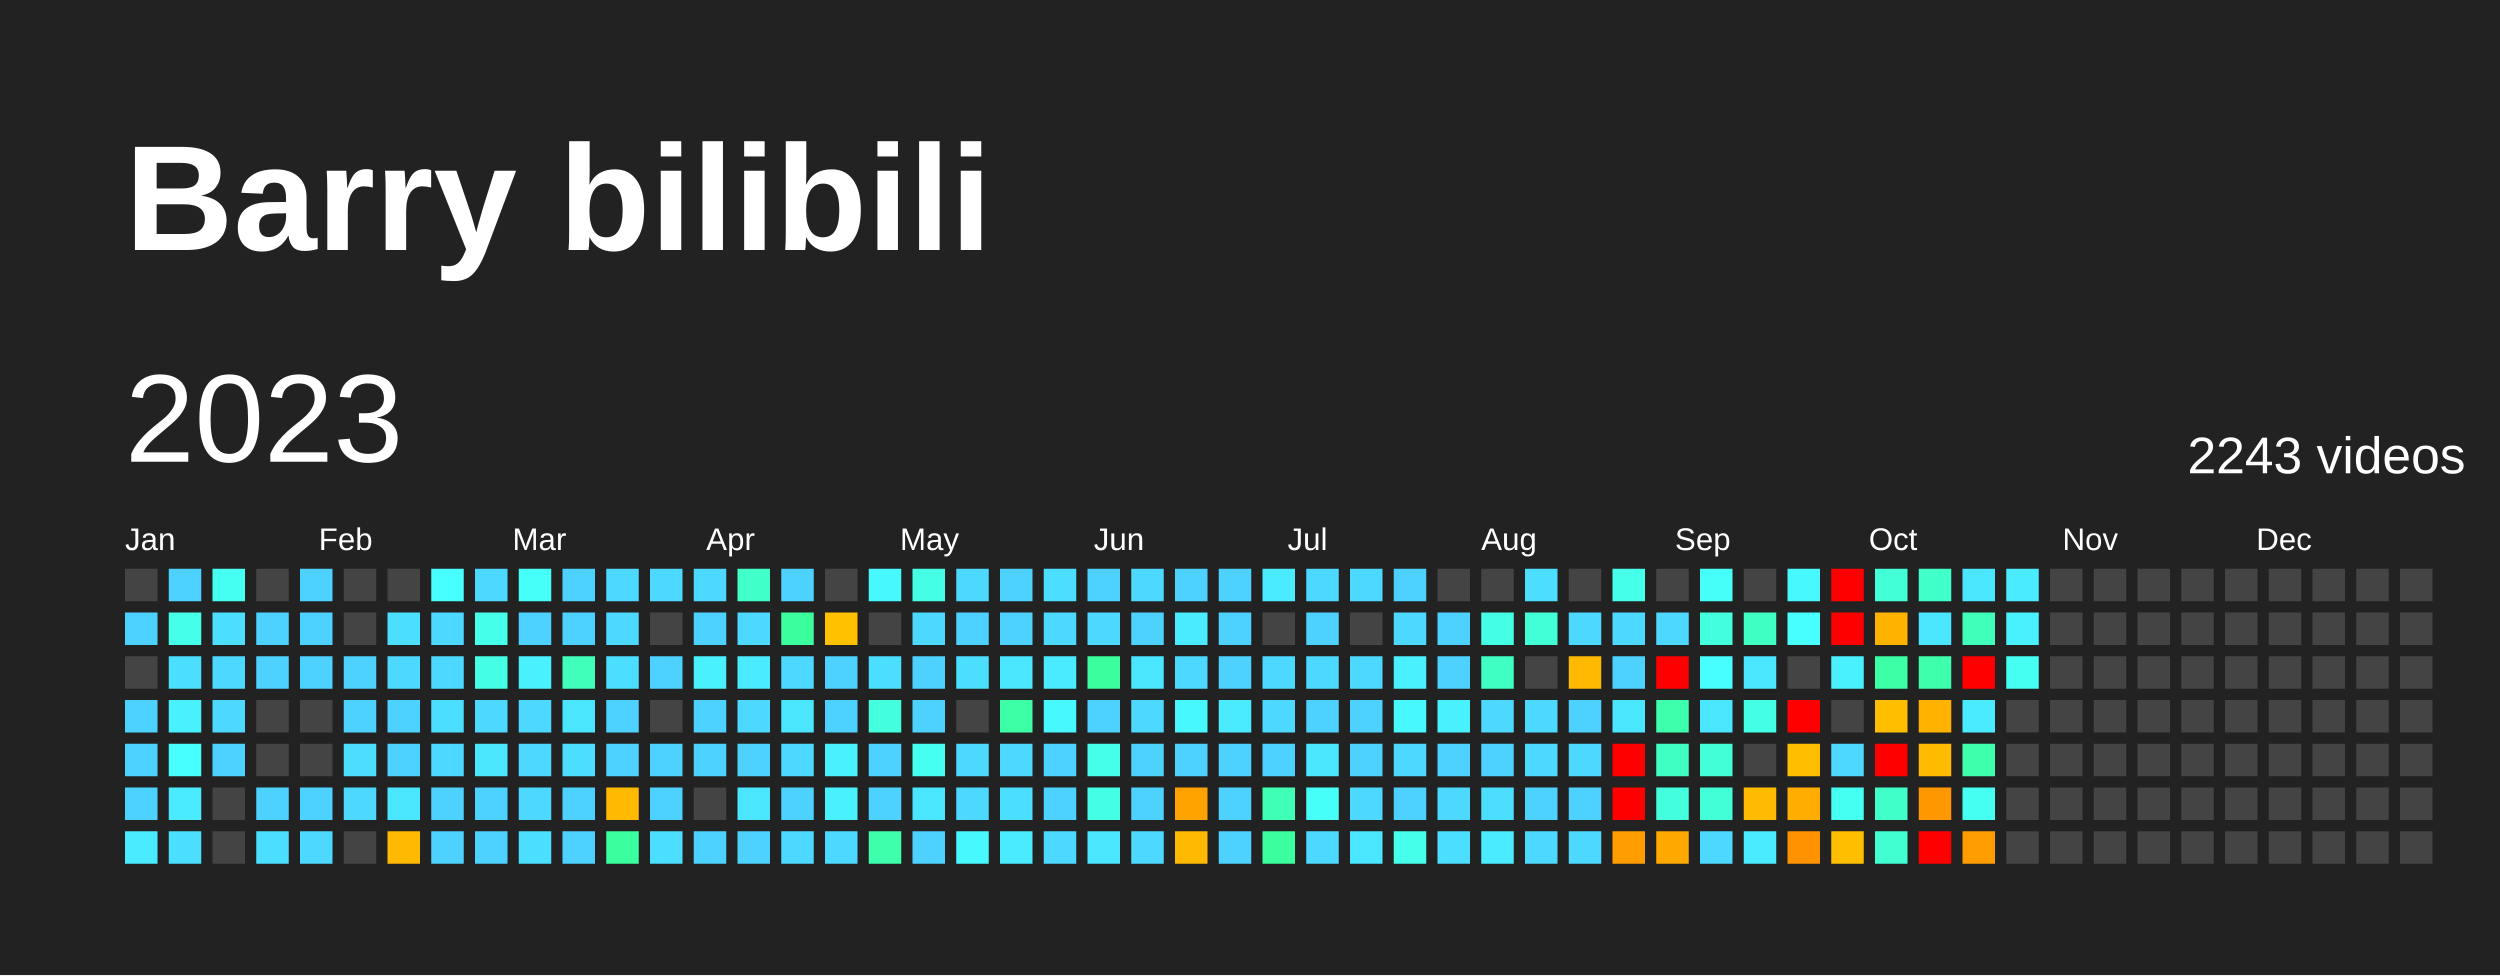
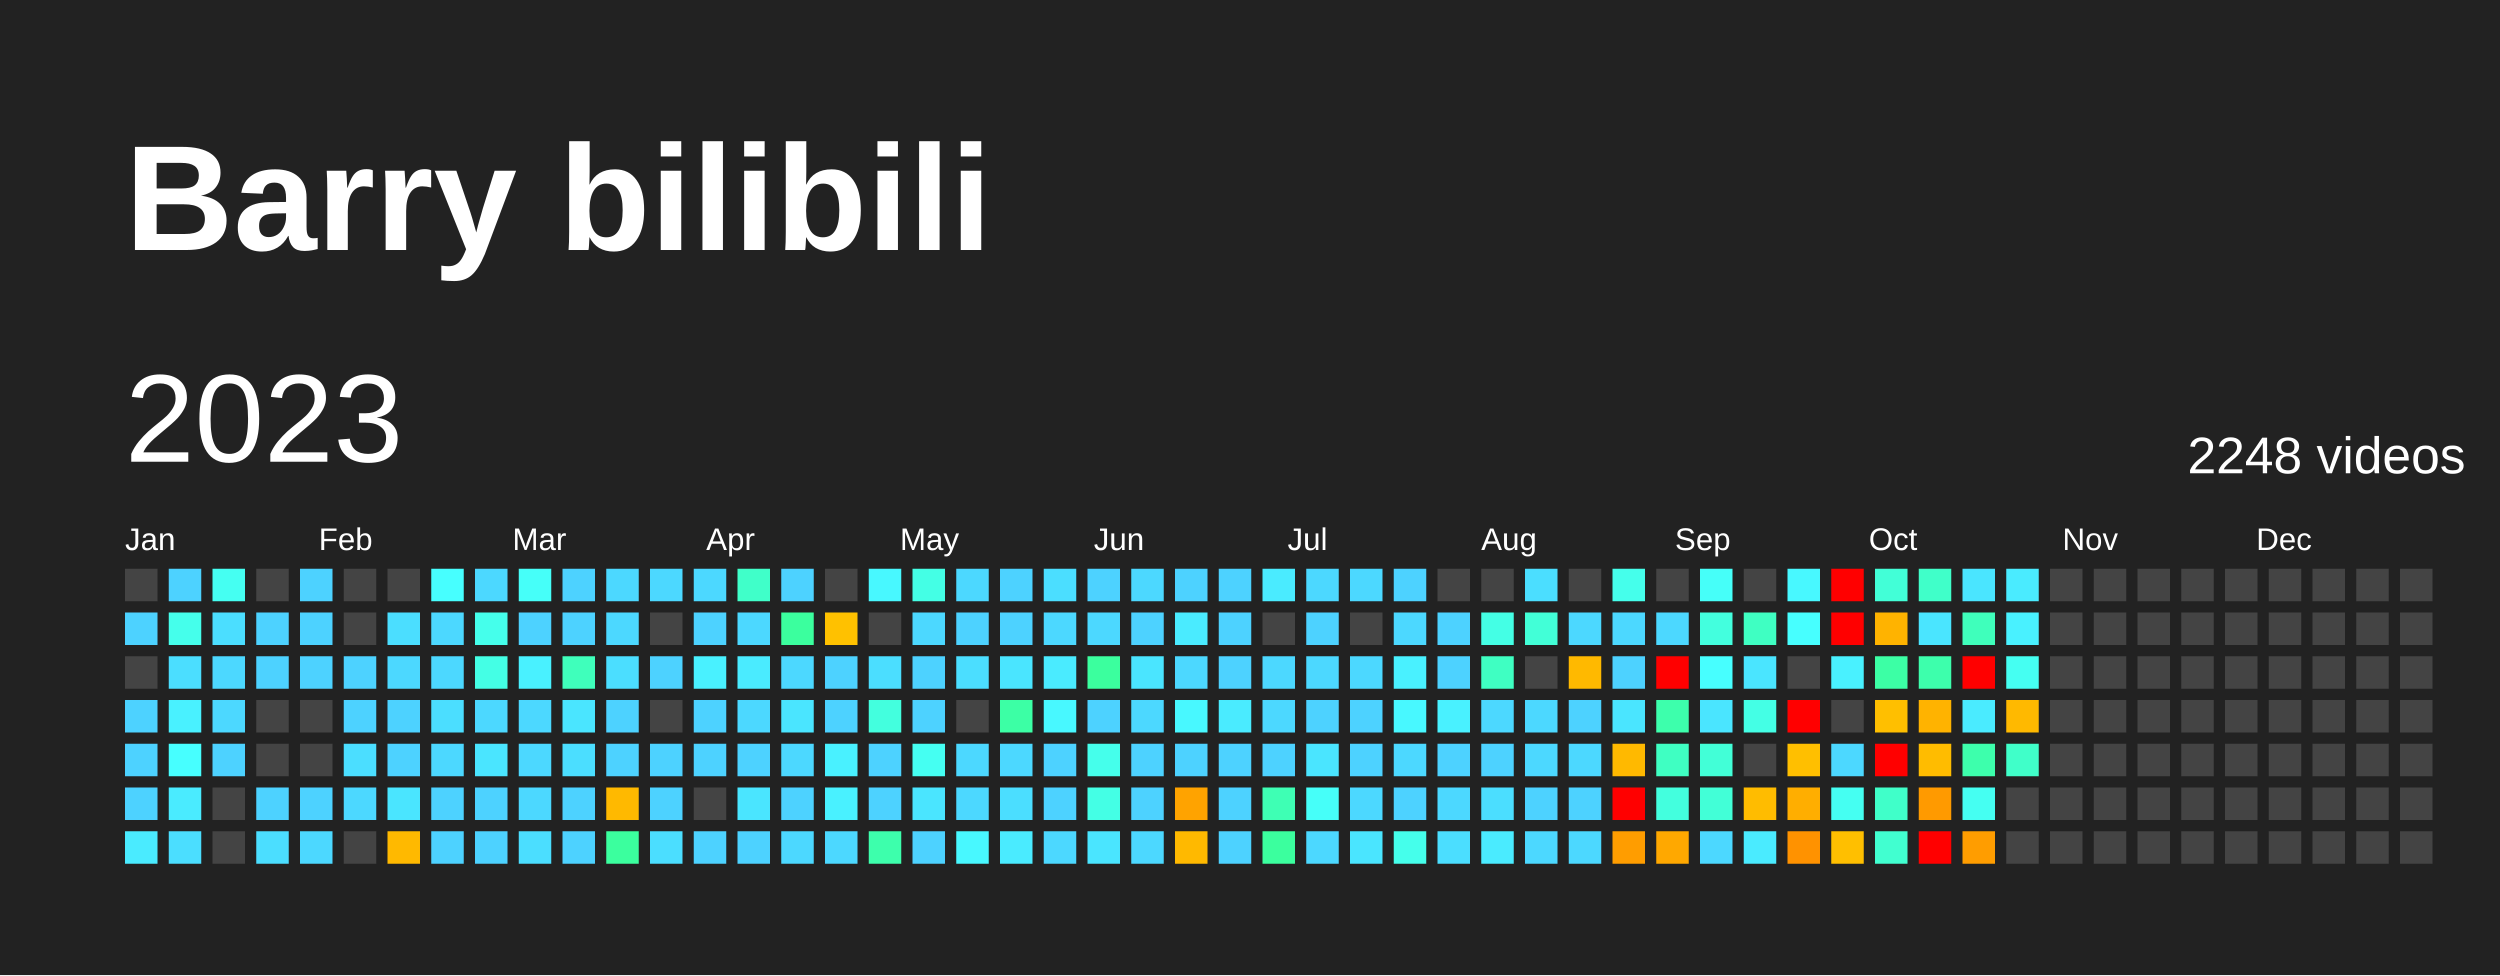
<svg xmlns="http://www.w3.org/2000/svg" baseProfile="full" height="78mm" version="1.1" viewBox="0,0,200,78" width="200mm">
  <defs />
  <rect fill="#222222" height="78" width="200" x="0" y="0" />
  <text fill="#FFFFFF" style="font-size:12px; font-family:Arial; font-weight:bold;" x="10" y="20">Barry bilibili</text>
  <text dominant-baseline="hanging" fill="#FFFFFF" style="font-size:10.0px; font-family:Arial;" x="10" y="30">2023</text>
-   <text dominant-baseline="hanging" fill="#FFFFFF" style="font-size:4.125px; font-family:Arial;" x="175" y="35">2243 videos</text>
+   <text dominant-baseline="hanging" fill="#FFFFFF" style="font-size:4.125px; font-family:Arial;" x="175" y="35">2248 videos</text>
  <text fill="#FFFFFF" style="font-size:2.5px; font-family:Arial" x="10.0" y="44">Jan</text>
  <text fill="#FFFFFF" style="font-size:2.5px; font-family:Arial" x="25.5" y="44">Feb</text>
  <text fill="#FFFFFF" style="font-size:2.5px; font-family:Arial" x="41.0" y="44">Mar</text>
  <text fill="#FFFFFF" style="font-size:2.5px; font-family:Arial" x="56.5" y="44">Apr</text>
  <text fill="#FFFFFF" style="font-size:2.5px; font-family:Arial" x="72.0" y="44">May</text>
  <text fill="#FFFFFF" style="font-size:2.5px; font-family:Arial" x="87.5" y="44">Jun</text>
  <text fill="#FFFFFF" style="font-size:2.5px; font-family:Arial" x="103.0" y="44">Jul</text>
  <text fill="#FFFFFF" style="font-size:2.5px; font-family:Arial" x="118.5" y="44">Aug</text>
  <text fill="#FFFFFF" style="font-size:2.5px; font-family:Arial" x="134.0" y="44">Sep</text>
  <text fill="#FFFFFF" style="font-size:2.5px; font-family:Arial" x="149.5" y="44">Oct</text>
  <text fill="#FFFFFF" style="font-size:2.5px; font-family:Arial" x="165.0" y="44">Nov</text>
  <text fill="#FFFFFF" style="font-size:2.5px; font-family:Arial" x="180.5" y="44">Dec</text>
  <rect fill="#444444" height="2.6" width="2.6" x="10.0" y="45.5" />
  <rect fill="#4dd2ff" height="2.6" width="2.6" x="10.0" y="49.0" />
  <rect fill="#444444" height="2.6" width="2.6" x="10.0" y="52.5" />
  <rect fill="#4dd2ff" height="2.6" width="2.6" x="10.0" y="56.0" />
  <rect fill="#4dd2ff" height="2.6" width="2.6" x="10.0" y="59.5" />
  <rect fill="#4dd2ff" height="2.6" width="2.6" x="10.0" y="63.0" />
  <rect fill="#4aebff" height="2.6" width="2.6" x="10.0" y="66.5" />
  <rect fill="#4dd2ff" height="2.6" width="2.6" x="13.5" y="45.5" />
  <rect fill="#45ffeb" height="2.6" width="2.6" x="13.5" y="49.0" />
  <rect fill="#4bdeff" height="2.6" width="2.6" x="13.5" y="52.5" />
  <rect fill="#49f1ff" height="2.6" width="2.6" x="13.5" y="56.0" />
  <rect fill="#47ffff" height="2.6" width="2.6" x="13.5" y="59.5" />
  <rect fill="#4aebff" height="2.6" width="2.6" x="13.5" y="63.0" />
  <rect fill="#4bdeff" height="2.6" width="2.6" x="13.5" y="66.5" />
  <rect fill="#45fff2" height="2.6" width="2.6" x="17.0" y="45.5" />
  <rect fill="#4bdeff" height="2.6" width="2.6" x="17.0" y="49.0" />
  <rect fill="#4cd8ff" height="2.6" width="2.6" x="17.0" y="52.5" />
  <rect fill="#4cd8ff" height="2.6" width="2.6" x="17.0" y="56.0" />
  <rect fill="#4dd2ff" height="2.6" width="2.6" x="17.0" y="59.5" />
  <rect fill="#444444" height="2.6" width="2.6" x="17.0" y="63.0" />
  <rect fill="#444444" height="2.6" width="2.6" x="17.0" y="66.5" />
  <rect fill="#444444" height="2.6" width="2.6" x="20.5" y="45.5" />
  <rect fill="#4dd2ff" height="2.6" width="2.6" x="20.5" y="49.0" />
  <rect fill="#4dd2ff" height="2.6" width="2.6" x="20.5" y="52.5" />
  <rect fill="#444444" height="2.6" width="2.6" x="20.5" y="56.0" />
  <rect fill="#444444" height="2.6" width="2.6" x="20.5" y="59.5" />
  <rect fill="#4dd2ff" height="2.6" width="2.6" x="20.5" y="63.0" />
  <rect fill="#4bdeff" height="2.6" width="2.6" x="20.5" y="66.5" />
  <rect fill="#4dd2ff" height="2.6" width="2.6" x="24.0" y="45.5" />
  <rect fill="#4dd2ff" height="2.6" width="2.6" x="24.0" y="49.0" />
  <rect fill="#4dd2ff" height="2.6" width="2.6" x="24.0" y="52.5" />
  <rect fill="#444444" height="2.6" width="2.6" x="24.0" y="56.0" />
  <rect fill="#444444" height="2.6" width="2.6" x="24.0" y="59.5" />
  <rect fill="#4dd2ff" height="2.6" width="2.6" x="24.0" y="63.0" />
  <rect fill="#4cd8ff" height="2.6" width="2.6" x="24.0" y="66.5" />
  <rect fill="#444444" height="2.6" width="2.6" x="27.5" y="45.5" />
  <rect fill="#444444" height="2.6" width="2.6" x="27.5" y="49.0" />
  <rect fill="#4dd2ff" height="2.6" width="2.6" x="27.5" y="52.5" />
  <rect fill="#4dd2ff" height="2.6" width="2.6" x="27.5" y="56.0" />
  <rect fill="#4bdeff" height="2.6" width="2.6" x="27.5" y="59.5" />
  <rect fill="#4cd8ff" height="2.6" width="2.6" x="27.5" y="63.0" />
  <rect fill="#444444" height="2.6" width="2.6" x="27.5" y="66.5" />
  <rect fill="#444444" height="2.6" width="2.6" x="31.0" y="45.5" />
  <rect fill="#4bdeff" height="2.6" width="2.6" x="31.0" y="49.0" />
  <rect fill="#4cd8ff" height="2.6" width="2.6" x="31.0" y="52.5" />
  <rect fill="#4dd2ff" height="2.6" width="2.6" x="31.0" y="56.0" />
  <rect fill="#4dd2ff" height="2.6" width="2.6" x="31.0" y="59.5" />
  <rect fill="#4ae5ff" height="2.6" width="2.6" x="31.0" y="63.0" />
  <rect fill="#ffb900" height="2.6" width="2.6" x="31.0" y="66.5" />
  <rect fill="#47ffff" height="2.6" width="2.6" x="34.5" y="45.5" />
  <rect fill="#4cd8ff" height="2.6" width="2.6" x="34.5" y="49.0" />
  <rect fill="#4cd8ff" height="2.6" width="2.6" x="34.5" y="52.5" />
  <rect fill="#4bdeff" height="2.6" width="2.6" x="34.5" y="56.0" />
  <rect fill="#4cd8ff" height="2.6" width="2.6" x="34.5" y="59.5" />
  <rect fill="#4dd2ff" height="2.6" width="2.6" x="34.5" y="63.0" />
  <rect fill="#4dd2ff" height="2.6" width="2.6" x="34.5" y="66.5" />
  <rect fill="#4cd8ff" height="2.6" width="2.6" x="38.0" y="45.5" />
  <rect fill="#45ffeb" height="2.6" width="2.6" x="38.0" y="49.0" />
  <rect fill="#44ffe5" height="2.6" width="2.6" x="38.0" y="52.5" />
  <rect fill="#4cd8ff" height="2.6" width="2.6" x="38.0" y="56.0" />
  <rect fill="#4ae5ff" height="2.6" width="2.6" x="38.0" y="59.5" />
  <rect fill="#4dd2ff" height="2.6" width="2.6" x="38.0" y="63.0" />
  <rect fill="#4dd2ff" height="2.6" width="2.6" x="38.0" y="66.5" />
  <rect fill="#46fff9" height="2.6" width="2.6" x="41.5" y="45.5" />
  <rect fill="#4dd2ff" height="2.6" width="2.6" x="41.5" y="49.0" />
  <rect fill="#49f1ff" height="2.6" width="2.6" x="41.5" y="52.5" />
  <rect fill="#4cd8ff" height="2.6" width="2.6" x="41.5" y="56.0" />
  <rect fill="#4cd8ff" height="2.6" width="2.6" x="41.5" y="59.5" />
  <rect fill="#4cd8ff" height="2.6" width="2.6" x="41.5" y="63.0" />
  <rect fill="#4bdeff" height="2.6" width="2.6" x="41.5" y="66.5" />
  <rect fill="#4dd2ff" height="2.6" width="2.6" x="45.0" y="45.5" />
  <rect fill="#4dd2ff" height="2.6" width="2.6" x="45.0" y="49.0" />
  <rect fill="#3fffbb" height="2.6" width="2.6" x="45.0" y="52.5" />
  <rect fill="#4ae5ff" height="2.6" width="2.6" x="45.0" y="56.0" />
  <rect fill="#4bdeff" height="2.6" width="2.6" x="45.0" y="59.5" />
  <rect fill="#4dd2ff" height="2.6" width="2.6" x="45.0" y="63.0" />
  <rect fill="#4dd2ff" height="2.6" width="2.6" x="45.0" y="66.5" />
  <rect fill="#4cd8ff" height="2.6" width="2.6" x="48.5" y="45.5" />
  <rect fill="#4cd8ff" height="2.6" width="2.6" x="48.5" y="49.0" />
  <rect fill="#4bdeff" height="2.6" width="2.6" x="48.5" y="52.5" />
  <rect fill="#4dd2ff" height="2.6" width="2.6" x="48.5" y="56.0" />
  <rect fill="#4dd2ff" height="2.6" width="2.6" x="48.5" y="59.5" />
  <rect fill="#ffb900" height="2.6" width="2.6" x="48.5" y="63.0" />
  <rect fill="#3bff9e" height="2.6" width="2.6" x="48.5" y="66.5" />
  <rect fill="#4cd8ff" height="2.6" width="2.6" x="52.0" y="45.5" />
  <rect fill="#444444" height="2.6" width="2.6" x="52.0" y="49.0" />
  <rect fill="#4dd2ff" height="2.6" width="2.6" x="52.0" y="52.5" />
  <rect fill="#444444" height="2.6" width="2.6" x="52.0" y="56.0" />
  <rect fill="#4dd2ff" height="2.6" width="2.6" x="52.0" y="59.5" />
  <rect fill="#4dd2ff" height="2.6" width="2.6" x="52.0" y="63.0" />
  <rect fill="#4bdeff" height="2.6" width="2.6" x="52.0" y="66.5" />
  <rect fill="#4cd8ff" height="2.6" width="2.6" x="55.5" y="45.5" />
  <rect fill="#4dd2ff" height="2.6" width="2.6" x="55.5" y="49.0" />
  <rect fill="#49f1ff" height="2.6" width="2.6" x="55.5" y="52.5" />
  <rect fill="#4dd2ff" height="2.6" width="2.6" x="55.5" y="56.0" />
  <rect fill="#4dd2ff" height="2.6" width="2.6" x="55.5" y="59.5" />
  <rect fill="#444444" height="2.6" width="2.6" x="55.5" y="63.0" />
  <rect fill="#4dd2ff" height="2.6" width="2.6" x="55.5" y="66.5" />
  <rect fill="#40ffc9" height="2.6" width="2.6" x="59.0" y="45.5" />
  <rect fill="#4cd8ff" height="2.6" width="2.6" x="59.0" y="49.0" />
  <rect fill="#4aebff" height="2.6" width="2.6" x="59.0" y="52.5" />
  <rect fill="#4cd8ff" height="2.6" width="2.6" x="59.0" y="56.0" />
  <rect fill="#4dd2ff" height="2.6" width="2.6" x="59.0" y="59.5" />
  <rect fill="#4ae5ff" height="2.6" width="2.6" x="59.0" y="63.0" />
  <rect fill="#4dd2ff" height="2.6" width="2.6" x="59.0" y="66.5" />
  <rect fill="#4dd2ff" height="2.6" width="2.6" x="62.5" y="45.5" />
  <rect fill="#3bff9e" height="2.6" width="2.6" x="62.5" y="49.0" />
  <rect fill="#4cd8ff" height="2.6" width="2.6" x="62.5" y="52.5" />
  <rect fill="#4ae5ff" height="2.6" width="2.6" x="62.5" y="56.0" />
  <rect fill="#4cd8ff" height="2.6" width="2.6" x="62.5" y="59.5" />
  <rect fill="#4dd2ff" height="2.6" width="2.6" x="62.5" y="63.0" />
  <rect fill="#4cd8ff" height="2.6" width="2.6" x="62.5" y="66.5" />
  <rect fill="#444444" height="2.6" width="2.6" x="66.0" y="45.5" />
  <rect fill="#ffc100" height="2.6" width="2.6" x="66.0" y="49.0" />
  <rect fill="#4dd2ff" height="2.6" width="2.6" x="66.0" y="52.5" />
  <rect fill="#4dd2ff" height="2.6" width="2.6" x="66.0" y="56.0" />
  <rect fill="#49f1ff" height="2.6" width="2.6" x="66.0" y="59.5" />
  <rect fill="#49f1ff" height="2.6" width="2.6" x="66.0" y="63.0" />
  <rect fill="#4cd8ff" height="2.6" width="2.6" x="66.0" y="66.5" />
  <rect fill="#48f8ff" height="2.6" width="2.6" x="69.5" y="45.5" />
  <rect fill="#444444" height="2.6" width="2.6" x="69.5" y="49.0" />
  <rect fill="#4bdeff" height="2.6" width="2.6" x="69.5" y="52.5" />
  <rect fill="#43ffde" height="2.6" width="2.6" x="69.5" y="56.0" />
  <rect fill="#4dd2ff" height="2.6" width="2.6" x="69.5" y="59.5" />
  <rect fill="#4dd2ff" height="2.6" width="2.6" x="69.5" y="63.0" />
  <rect fill="#3dffac" height="2.6" width="2.6" x="69.5" y="66.5" />
  <rect fill="#44ffe5" height="2.6" width="2.6" x="73.0" y="45.5" />
  <rect fill="#4cd8ff" height="2.6" width="2.6" x="73.0" y="49.0" />
  <rect fill="#4dd2ff" height="2.6" width="2.6" x="73.0" y="52.5" />
  <rect fill="#4dd2ff" height="2.6" width="2.6" x="73.0" y="56.0" />
  <rect fill="#45fff2" height="2.6" width="2.6" x="73.0" y="59.5" />
  <rect fill="#4ae5ff" height="2.6" width="2.6" x="73.0" y="63.0" />
  <rect fill="#4dd2ff" height="2.6" width="2.6" x="73.0" y="66.5" />
  <rect fill="#4cd8ff" height="2.6" width="2.6" x="76.5" y="45.5" />
  <rect fill="#4dd2ff" height="2.6" width="2.6" x="76.5" y="49.0" />
  <rect fill="#4bdeff" height="2.6" width="2.6" x="76.5" y="52.5" />
  <rect fill="#444444" height="2.6" width="2.6" x="76.5" y="56.0" />
  <rect fill="#4cd8ff" height="2.6" width="2.6" x="76.5" y="59.5" />
  <rect fill="#4cd8ff" height="2.6" width="2.6" x="76.5" y="63.0" />
  <rect fill="#48f8ff" height="2.6" width="2.6" x="76.5" y="66.5" />
  <rect fill="#4dd2ff" height="2.6" width="2.6" x="80.0" y="45.5" />
  <rect fill="#4dd2ff" height="2.6" width="2.6" x="80.0" y="49.0" />
  <rect fill="#4ae5ff" height="2.6" width="2.6" x="80.0" y="52.5" />
  <rect fill="#3cffa5" height="2.6" width="2.6" x="80.0" y="56.0" />
  <rect fill="#4cd8ff" height="2.6" width="2.6" x="80.0" y="59.5" />
  <rect fill="#4bdeff" height="2.6" width="2.6" x="80.0" y="63.0" />
  <rect fill="#4aebff" height="2.6" width="2.6" x="80.0" y="66.5" />
  <rect fill="#4bdeff" height="2.6" width="2.6" x="83.5" y="45.5" />
  <rect fill="#4cd8ff" height="2.6" width="2.6" x="83.5" y="49.0" />
  <rect fill="#4aebff" height="2.6" width="2.6" x="83.5" y="52.5" />
  <rect fill="#48f8ff" height="2.6" width="2.6" x="83.5" y="56.0" />
  <rect fill="#4dd2ff" height="2.6" width="2.6" x="83.5" y="59.5" />
  <rect fill="#4dd2ff" height="2.6" width="2.6" x="83.5" y="63.0" />
  <rect fill="#4cd8ff" height="2.6" width="2.6" x="83.5" y="66.5" />
  <rect fill="#4dd2ff" height="2.6" width="2.6" x="87.0" y="45.5" />
  <rect fill="#4cd8ff" height="2.6" width="2.6" x="87.0" y="49.0" />
  <rect fill="#3bff9e" height="2.6" width="2.6" x="87.0" y="52.5" />
  <rect fill="#4dd2ff" height="2.6" width="2.6" x="87.0" y="56.0" />
  <rect fill="#45ffeb" height="2.6" width="2.6" x="87.0" y="59.5" />
  <rect fill="#44ffe5" height="2.6" width="2.6" x="87.0" y="63.0" />
  <rect fill="#4ae5ff" height="2.6" width="2.6" x="87.0" y="66.5" />
  <rect fill="#4cd8ff" height="2.6" width="2.6" x="90.5" y="45.5" />
  <rect fill="#4dd2ff" height="2.6" width="2.6" x="90.5" y="49.0" />
  <rect fill="#4ae5ff" height="2.6" width="2.6" x="90.5" y="52.5" />
  <rect fill="#4cd8ff" height="2.6" width="2.6" x="90.5" y="56.0" />
  <rect fill="#4dd2ff" height="2.6" width="2.6" x="90.5" y="59.5" />
  <rect fill="#4dd2ff" height="2.6" width="2.6" x="90.5" y="63.0" />
  <rect fill="#4cd8ff" height="2.6" width="2.6" x="90.5" y="66.5" />
  <rect fill="#4dd2ff" height="2.6" width="2.6" x="94.0" y="45.5" />
  <rect fill="#4aebff" height="2.6" width="2.6" x="94.0" y="49.0" />
  <rect fill="#4cd8ff" height="2.6" width="2.6" x="94.0" y="52.5" />
  <rect fill="#48f8ff" height="2.6" width="2.6" x="94.0" y="56.0" />
  <rect fill="#4dd2ff" height="2.6" width="2.6" x="94.0" y="59.5" />
  <rect fill="#ffa300" height="2.6" width="2.6" x="94.0" y="63.0" />
  <rect fill="#ffb900" height="2.6" width="2.6" x="94.0" y="66.5" />
  <rect fill="#4dd2ff" height="2.6" width="2.6" x="97.5" y="45.5" />
  <rect fill="#4dd2ff" height="2.6" width="2.6" x="97.5" y="49.0" />
  <rect fill="#4dd2ff" height="2.6" width="2.6" x="97.5" y="52.5" />
  <rect fill="#4aebff" height="2.6" width="2.6" x="97.5" y="56.0" />
  <rect fill="#4dd2ff" height="2.6" width="2.6" x="97.5" y="59.5" />
  <rect fill="#4dd2ff" height="2.6" width="2.6" x="97.5" y="63.0" />
  <rect fill="#4dd2ff" height="2.6" width="2.6" x="97.5" y="66.5" />
  <rect fill="#4aebff" height="2.6" width="2.6" x="101.0" y="45.5" />
  <rect fill="#444444" height="2.6" width="2.6" x="101.0" y="49.0" />
  <rect fill="#4cd8ff" height="2.6" width="2.6" x="101.0" y="52.5" />
  <rect fill="#4cd8ff" height="2.6" width="2.6" x="101.0" y="56.0" />
  <rect fill="#4dd2ff" height="2.6" width="2.6" x="101.0" y="59.5" />
  <rect fill="#3effb4" height="2.6" width="2.6" x="101.0" y="63.0" />
  <rect fill="#3bff9e" height="2.6" width="2.6" x="101.0" y="66.5" />
  <rect fill="#4cd8ff" height="2.6" width="2.6" x="104.5" y="45.5" />
  <rect fill="#4dd2ff" height="2.6" width="2.6" x="104.5" y="49.0" />
  <rect fill="#4cd8ff" height="2.6" width="2.6" x="104.5" y="52.5" />
  <rect fill="#4dd2ff" height="2.6" width="2.6" x="104.5" y="56.0" />
  <rect fill="#4ae5ff" height="2.6" width="2.6" x="104.5" y="59.5" />
  <rect fill="#46fff9" height="2.6" width="2.6" x="104.5" y="63.0" />
  <rect fill="#4cd8ff" height="2.6" width="2.6" x="104.5" y="66.5" />
  <rect fill="#4cd8ff" height="2.6" width="2.6" x="108.0" y="45.5" />
  <rect fill="#444444" height="2.6" width="2.6" x="108.0" y="49.0" />
  <rect fill="#4cd8ff" height="2.6" width="2.6" x="108.0" y="52.5" />
  <rect fill="#4dd2ff" height="2.6" width="2.6" x="108.0" y="56.0" />
  <rect fill="#4dd2ff" height="2.6" width="2.6" x="108.0" y="59.5" />
  <rect fill="#4cd8ff" height="2.6" width="2.6" x="108.0" y="63.0" />
  <rect fill="#4ae5ff" height="2.6" width="2.6" x="108.0" y="66.5" />
  <rect fill="#4dd2ff" height="2.6" width="2.6" x="111.5" y="45.5" />
  <rect fill="#4cd8ff" height="2.6" width="2.6" x="111.5" y="49.0" />
  <rect fill="#49f1ff" height="2.6" width="2.6" x="111.5" y="52.5" />
  <rect fill="#48f8ff" height="2.6" width="2.6" x="111.5" y="56.0" />
  <rect fill="#4cd8ff" height="2.6" width="2.6" x="111.5" y="59.5" />
  <rect fill="#4dd2ff" height="2.6" width="2.6" x="111.5" y="63.0" />
  <rect fill="#45ffeb" height="2.6" width="2.6" x="111.5" y="66.5" />
  <rect fill="#444444" height="2.6" width="2.6" x="115.0" y="45.5" />
  <rect fill="#4dd2ff" height="2.6" width="2.6" x="115.0" y="49.0" />
  <rect fill="#4dd2ff" height="2.6" width="2.6" x="115.0" y="52.5" />
  <rect fill="#49f1ff" height="2.6" width="2.6" x="115.0" y="56.0" />
  <rect fill="#4dd2ff" height="2.6" width="2.6" x="115.0" y="59.5" />
  <rect fill="#4cd8ff" height="2.6" width="2.6" x="115.0" y="63.0" />
  <rect fill="#4bdeff" height="2.6" width="2.6" x="115.0" y="66.5" />
  <rect fill="#444444" height="2.6" width="2.6" x="118.5" y="45.5" />
  <rect fill="#44ffe5" height="2.6" width="2.6" x="118.5" y="49.0" />
  <rect fill="#3fffc2" height="2.6" width="2.6" x="118.5" y="52.5" />
  <rect fill="#4cd8ff" height="2.6" width="2.6" x="118.5" y="56.0" />
  <rect fill="#4dd2ff" height="2.6" width="2.6" x="118.5" y="59.5" />
  <rect fill="#4bdeff" height="2.6" width="2.6" x="118.5" y="63.0" />
  <rect fill="#4aebff" height="2.6" width="2.6" x="118.5" y="66.5" />
  <rect fill="#4bdeff" height="2.6" width="2.6" x="122.0" y="45.5" />
  <rect fill="#42ffd7" height="2.6" width="2.6" x="122.0" y="49.0" />
  <rect fill="#444444" height="2.6" width="2.6" x="122.0" y="52.5" />
  <rect fill="#4cd8ff" height="2.6" width="2.6" x="122.0" y="56.0" />
  <rect fill="#4cd8ff" height="2.6" width="2.6" x="122.0" y="59.5" />
  <rect fill="#4dd2ff" height="2.6" width="2.6" x="122.0" y="63.0" />
  <rect fill="#4cd8ff" height="2.6" width="2.6" x="122.0" y="66.5" />
  <rect fill="#444444" height="2.6" width="2.6" x="125.5" y="45.5" />
  <rect fill="#4cd8ff" height="2.6" width="2.6" x="125.5" y="49.0" />
  <rect fill="#ffb900" height="2.6" width="2.6" x="125.5" y="52.5" />
  <rect fill="#4dd2ff" height="2.6" width="2.6" x="125.5" y="56.0" />
  <rect fill="#4cd8ff" height="2.6" width="2.6" x="125.5" y="59.5" />
  <rect fill="#4dd2ff" height="2.6" width="2.6" x="125.5" y="63.0" />
  <rect fill="#4cd8ff" height="2.6" width="2.6" x="125.5" y="66.5" />
  <rect fill="#45ffeb" height="2.6" width="2.6" x="129.0" y="45.5" />
  <rect fill="#4cd8ff" height="2.6" width="2.6" x="129.0" y="49.0" />
  <rect fill="#4dd2ff" height="2.6" width="2.6" x="129.0" y="52.5" />
  <rect fill="#4ae5ff" height="2.6" width="2.6" x="129.0" y="56.0" />
-   <rect fill="red" height="2.6" width="2.6" x="129.0" y="59.5" />
+   <rect fill="#ffb900" height="2.6" width="2.6" x="129.0" y="59.5" />
  <rect fill="red" height="2.6" width="2.6" x="129.0" y="63.0" />
  <rect fill="#ff9d00" height="2.6" width="2.6" x="129.0" y="66.5" />
  <rect fill="#444444" height="2.6" width="2.6" x="132.5" y="45.5" />
  <rect fill="#4cd8ff" height="2.6" width="2.6" x="132.5" y="49.0" />
  <rect fill="red" height="2.6" width="2.6" x="132.5" y="52.5" />
  <rect fill="#3dffac" height="2.6" width="2.6" x="132.5" y="56.0" />
  <rect fill="#3fffc2" height="2.6" width="2.6" x="132.5" y="59.5" />
  <rect fill="#43ffde" height="2.6" width="2.6" x="132.5" y="63.0" />
  <rect fill="#ffa800" height="2.6" width="2.6" x="132.5" y="66.5" />
  <rect fill="#46fff9" height="2.6" width="2.6" x="136.0" y="45.5" />
  <rect fill="#43ffde" height="2.6" width="2.6" x="136.0" y="49.0" />
  <rect fill="#47ffff" height="2.6" width="2.6" x="136.0" y="52.5" />
  <rect fill="#4ae5ff" height="2.6" width="2.6" x="136.0" y="56.0" />
  <rect fill="#42ffd7" height="2.6" width="2.6" x="136.0" y="59.5" />
  <rect fill="#42ffd7" height="2.6" width="2.6" x="136.0" y="63.0" />
  <rect fill="#4cd8ff" height="2.6" width="2.6" x="136.0" y="66.5" />
  <rect fill="#444444" height="2.6" width="2.6" x="139.5" y="45.5" />
  <rect fill="#3fffc2" height="2.6" width="2.6" x="139.5" y="49.0" />
  <rect fill="#4ae5ff" height="2.6" width="2.6" x="139.5" y="52.5" />
  <rect fill="#44ffe5" height="2.6" width="2.6" x="139.5" y="56.0" />
  <rect fill="#444444" height="2.6" width="2.6" x="139.5" y="59.5" />
  <rect fill="#ffbc00" height="2.6" width="2.6" x="139.5" y="63.0" />
  <rect fill="#4aebff" height="2.6" width="2.6" x="139.5" y="66.5" />
  <rect fill="#48f8ff" height="2.6" width="2.6" x="143.0" y="45.5" />
  <rect fill="#47ffff" height="2.6" width="2.6" x="143.0" y="49.0" />
  <rect fill="#444444" height="2.6" width="2.6" x="143.0" y="52.5" />
  <rect fill="red" height="2.6" width="2.6" x="143.0" y="56.0" />
  <rect fill="#ffbf00" height="2.6" width="2.6" x="143.0" y="59.5" />
  <rect fill="#ffae00" height="2.6" width="2.6" x="143.0" y="63.0" />
  <rect fill="#ff9200" height="2.6" width="2.6" x="143.0" y="66.5" />
  <rect fill="red" height="2.6" width="2.6" x="146.5" y="45.5" />
  <rect fill="red" height="2.6" width="2.6" x="146.5" y="49.0" />
  <rect fill="#49f1ff" height="2.6" width="2.6" x="146.5" y="52.5" />
  <rect fill="#444444" height="2.6" width="2.6" x="146.5" y="56.0" />
  <rect fill="#4cd8ff" height="2.6" width="2.6" x="146.5" y="59.5" />
  <rect fill="#45fff2" height="2.6" width="2.6" x="146.5" y="63.0" />
  <rect fill="#ffbf00" height="2.6" width="2.6" x="146.5" y="66.5" />
  <rect fill="#42ffd7" height="2.6" width="2.6" x="150.0" y="45.5" />
  <rect fill="#ffb300" height="2.6" width="2.6" x="150.0" y="49.0" />
  <rect fill="#3cffa5" height="2.6" width="2.6" x="150.0" y="52.5" />
  <rect fill="#ffbf00" height="2.6" width="2.6" x="150.0" y="56.0" />
  <rect fill="red" height="2.6" width="2.6" x="150.0" y="59.5" />
  <rect fill="#40ffc9" height="2.6" width="2.6" x="150.0" y="63.0" />
  <rect fill="#41ffd0" height="2.6" width="2.6" x="150.0" y="66.5" />
  <rect fill="#40ffc9" height="2.6" width="2.6" x="153.5" y="45.5" />
  <rect fill="#4ae5ff" height="2.6" width="2.6" x="153.5" y="49.0" />
  <rect fill="#3dffac" height="2.6" width="2.6" x="153.5" y="52.5" />
  <rect fill="#ffb300" height="2.6" width="2.6" x="153.5" y="56.0" />
  <rect fill="#ffbc00" height="2.6" width="2.6" x="153.5" y="59.5" />
-   <rect fill="#ff9700" height="2.6" width="2.6" x="153.5" y="63.0" />
+   <rect fill="#ff9a00" height="2.6" width="2.6" x="153.5" y="63.0" />
  <rect fill="red" height="2.6" width="2.6" x="153.5" y="66.5" />
  <rect fill="#4ae5ff" height="2.6" width="2.6" x="157.0" y="45.5" />
  <rect fill="#3fffbb" height="2.6" width="2.6" x="157.0" y="49.0" />
  <rect fill="red" height="2.6" width="2.6" x="157.0" y="52.5" />
  <rect fill="#4aebff" height="2.6" width="2.6" x="157.0" y="56.0" />
  <rect fill="#3dffac" height="2.6" width="2.6" x="157.0" y="59.5" />
  <rect fill="#45fff2" height="2.6" width="2.6" x="157.0" y="63.0" />
  <rect fill="#ff9d00" height="2.6" width="2.6" x="157.0" y="66.5" />
  <rect fill="#4aebff" height="2.6" width="2.6" x="160.5" y="45.5" />
  <rect fill="#49f1ff" height="2.6" width="2.6" x="160.5" y="49.0" />
  <rect fill="#45fff2" height="2.6" width="2.6" x="160.5" y="52.5" />
-   <rect fill="#444444" height="2.6" width="2.6" x="160.5" y="56.0" />
-   <rect fill="#444444" height="2.6" width="2.6" x="160.5" y="59.5" />
+   <rect fill="#ffb900" height="2.6" width="2.6" x="160.5" y="56.0" />
+   <rect fill="#40ffc9" height="2.6" width="2.6" x="160.5" y="59.5" />
  <rect fill="#444444" height="2.6" width="2.6" x="160.5" y="63.0" />
  <rect fill="#444444" height="2.6" width="2.6" x="160.5" y="66.5" />
  <rect fill="#444444" height="2.6" width="2.6" x="164.0" y="45.5" />
  <rect fill="#444444" height="2.6" width="2.6" x="164.0" y="49.0" />
  <rect fill="#444444" height="2.6" width="2.6" x="164.0" y="52.5" />
  <rect fill="#444444" height="2.6" width="2.6" x="164.0" y="56.0" />
  <rect fill="#444444" height="2.6" width="2.6" x="164.0" y="59.5" />
  <rect fill="#444444" height="2.6" width="2.6" x="164.0" y="63.0" />
  <rect fill="#444444" height="2.6" width="2.6" x="164.0" y="66.5" />
  <rect fill="#444444" height="2.6" width="2.6" x="167.5" y="45.5" />
  <rect fill="#444444" height="2.6" width="2.6" x="167.5" y="49.0" />
  <rect fill="#444444" height="2.6" width="2.6" x="167.5" y="52.5" />
  <rect fill="#444444" height="2.6" width="2.6" x="167.5" y="56.0" />
  <rect fill="#444444" height="2.6" width="2.6" x="167.5" y="59.5" />
  <rect fill="#444444" height="2.6" width="2.6" x="167.5" y="63.0" />
  <rect fill="#444444" height="2.6" width="2.6" x="167.5" y="66.5" />
  <rect fill="#444444" height="2.6" width="2.6" x="171.0" y="45.5" />
  <rect fill="#444444" height="2.6" width="2.6" x="171.0" y="49.0" />
  <rect fill="#444444" height="2.6" width="2.6" x="171.0" y="52.5" />
  <rect fill="#444444" height="2.6" width="2.6" x="171.0" y="56.0" />
  <rect fill="#444444" height="2.6" width="2.6" x="171.0" y="59.5" />
  <rect fill="#444444" height="2.6" width="2.6" x="171.0" y="63.0" />
  <rect fill="#444444" height="2.6" width="2.6" x="171.0" y="66.5" />
  <rect fill="#444444" height="2.6" width="2.6" x="174.5" y="45.5" />
  <rect fill="#444444" height="2.6" width="2.6" x="174.5" y="49.0" />
  <rect fill="#444444" height="2.6" width="2.6" x="174.5" y="52.5" />
  <rect fill="#444444" height="2.6" width="2.6" x="174.5" y="56.0" />
  <rect fill="#444444" height="2.6" width="2.6" x="174.5" y="59.5" />
  <rect fill="#444444" height="2.6" width="2.6" x="174.5" y="63.0" />
  <rect fill="#444444" height="2.6" width="2.6" x="174.5" y="66.5" />
  <rect fill="#444444" height="2.6" width="2.6" x="178.0" y="45.5" />
  <rect fill="#444444" height="2.6" width="2.6" x="178.0" y="49.0" />
  <rect fill="#444444" height="2.6" width="2.6" x="178.0" y="52.5" />
  <rect fill="#444444" height="2.6" width="2.6" x="178.0" y="56.0" />
  <rect fill="#444444" height="2.6" width="2.6" x="178.0" y="59.5" />
  <rect fill="#444444" height="2.6" width="2.6" x="178.0" y="63.0" />
  <rect fill="#444444" height="2.6" width="2.6" x="178.0" y="66.5" />
  <rect fill="#444444" height="2.6" width="2.6" x="181.5" y="45.5" />
  <rect fill="#444444" height="2.6" width="2.6" x="181.5" y="49.0" />
  <rect fill="#444444" height="2.6" width="2.6" x="181.5" y="52.5" />
  <rect fill="#444444" height="2.6" width="2.6" x="181.5" y="56.0" />
  <rect fill="#444444" height="2.6" width="2.6" x="181.5" y="59.5" />
  <rect fill="#444444" height="2.6" width="2.6" x="181.5" y="63.0" />
  <rect fill="#444444" height="2.6" width="2.6" x="181.5" y="66.5" />
  <rect fill="#444444" height="2.6" width="2.6" x="185.0" y="45.5" />
  <rect fill="#444444" height="2.6" width="2.6" x="185.0" y="49.0" />
  <rect fill="#444444" height="2.6" width="2.6" x="185.0" y="52.5" />
  <rect fill="#444444" height="2.6" width="2.6" x="185.0" y="56.0" />
  <rect fill="#444444" height="2.6" width="2.6" x="185.0" y="59.5" />
  <rect fill="#444444" height="2.6" width="2.6" x="185.0" y="63.0" />
  <rect fill="#444444" height="2.6" width="2.6" x="185.0" y="66.5" />
  <rect fill="#444444" height="2.6" width="2.6" x="188.5" y="45.5" />
  <rect fill="#444444" height="2.6" width="2.6" x="188.5" y="49.0" />
  <rect fill="#444444" height="2.6" width="2.6" x="188.5" y="52.5" />
  <rect fill="#444444" height="2.6" width="2.6" x="188.5" y="56.0" />
  <rect fill="#444444" height="2.6" width="2.6" x="188.5" y="59.5" />
  <rect fill="#444444" height="2.6" width="2.6" x="188.5" y="63.0" />
  <rect fill="#444444" height="2.6" width="2.6" x="188.5" y="66.5" />
  <rect fill="#444444" height="2.6" width="2.6" x="192.0" y="45.5" />
  <rect fill="#444444" height="2.6" width="2.6" x="192.0" y="49.0" />
  <rect fill="#444444" height="2.6" width="2.6" x="192.0" y="52.5" />
  <rect fill="#444444" height="2.6" width="2.6" x="192.0" y="56.0" />
  <rect fill="#444444" height="2.6" width="2.6" x="192.0" y="59.5" />
  <rect fill="#444444" height="2.6" width="2.6" x="192.0" y="63.0" />
  <rect fill="#444444" height="2.6" width="2.6" x="192.0" y="66.5" />
</svg>
